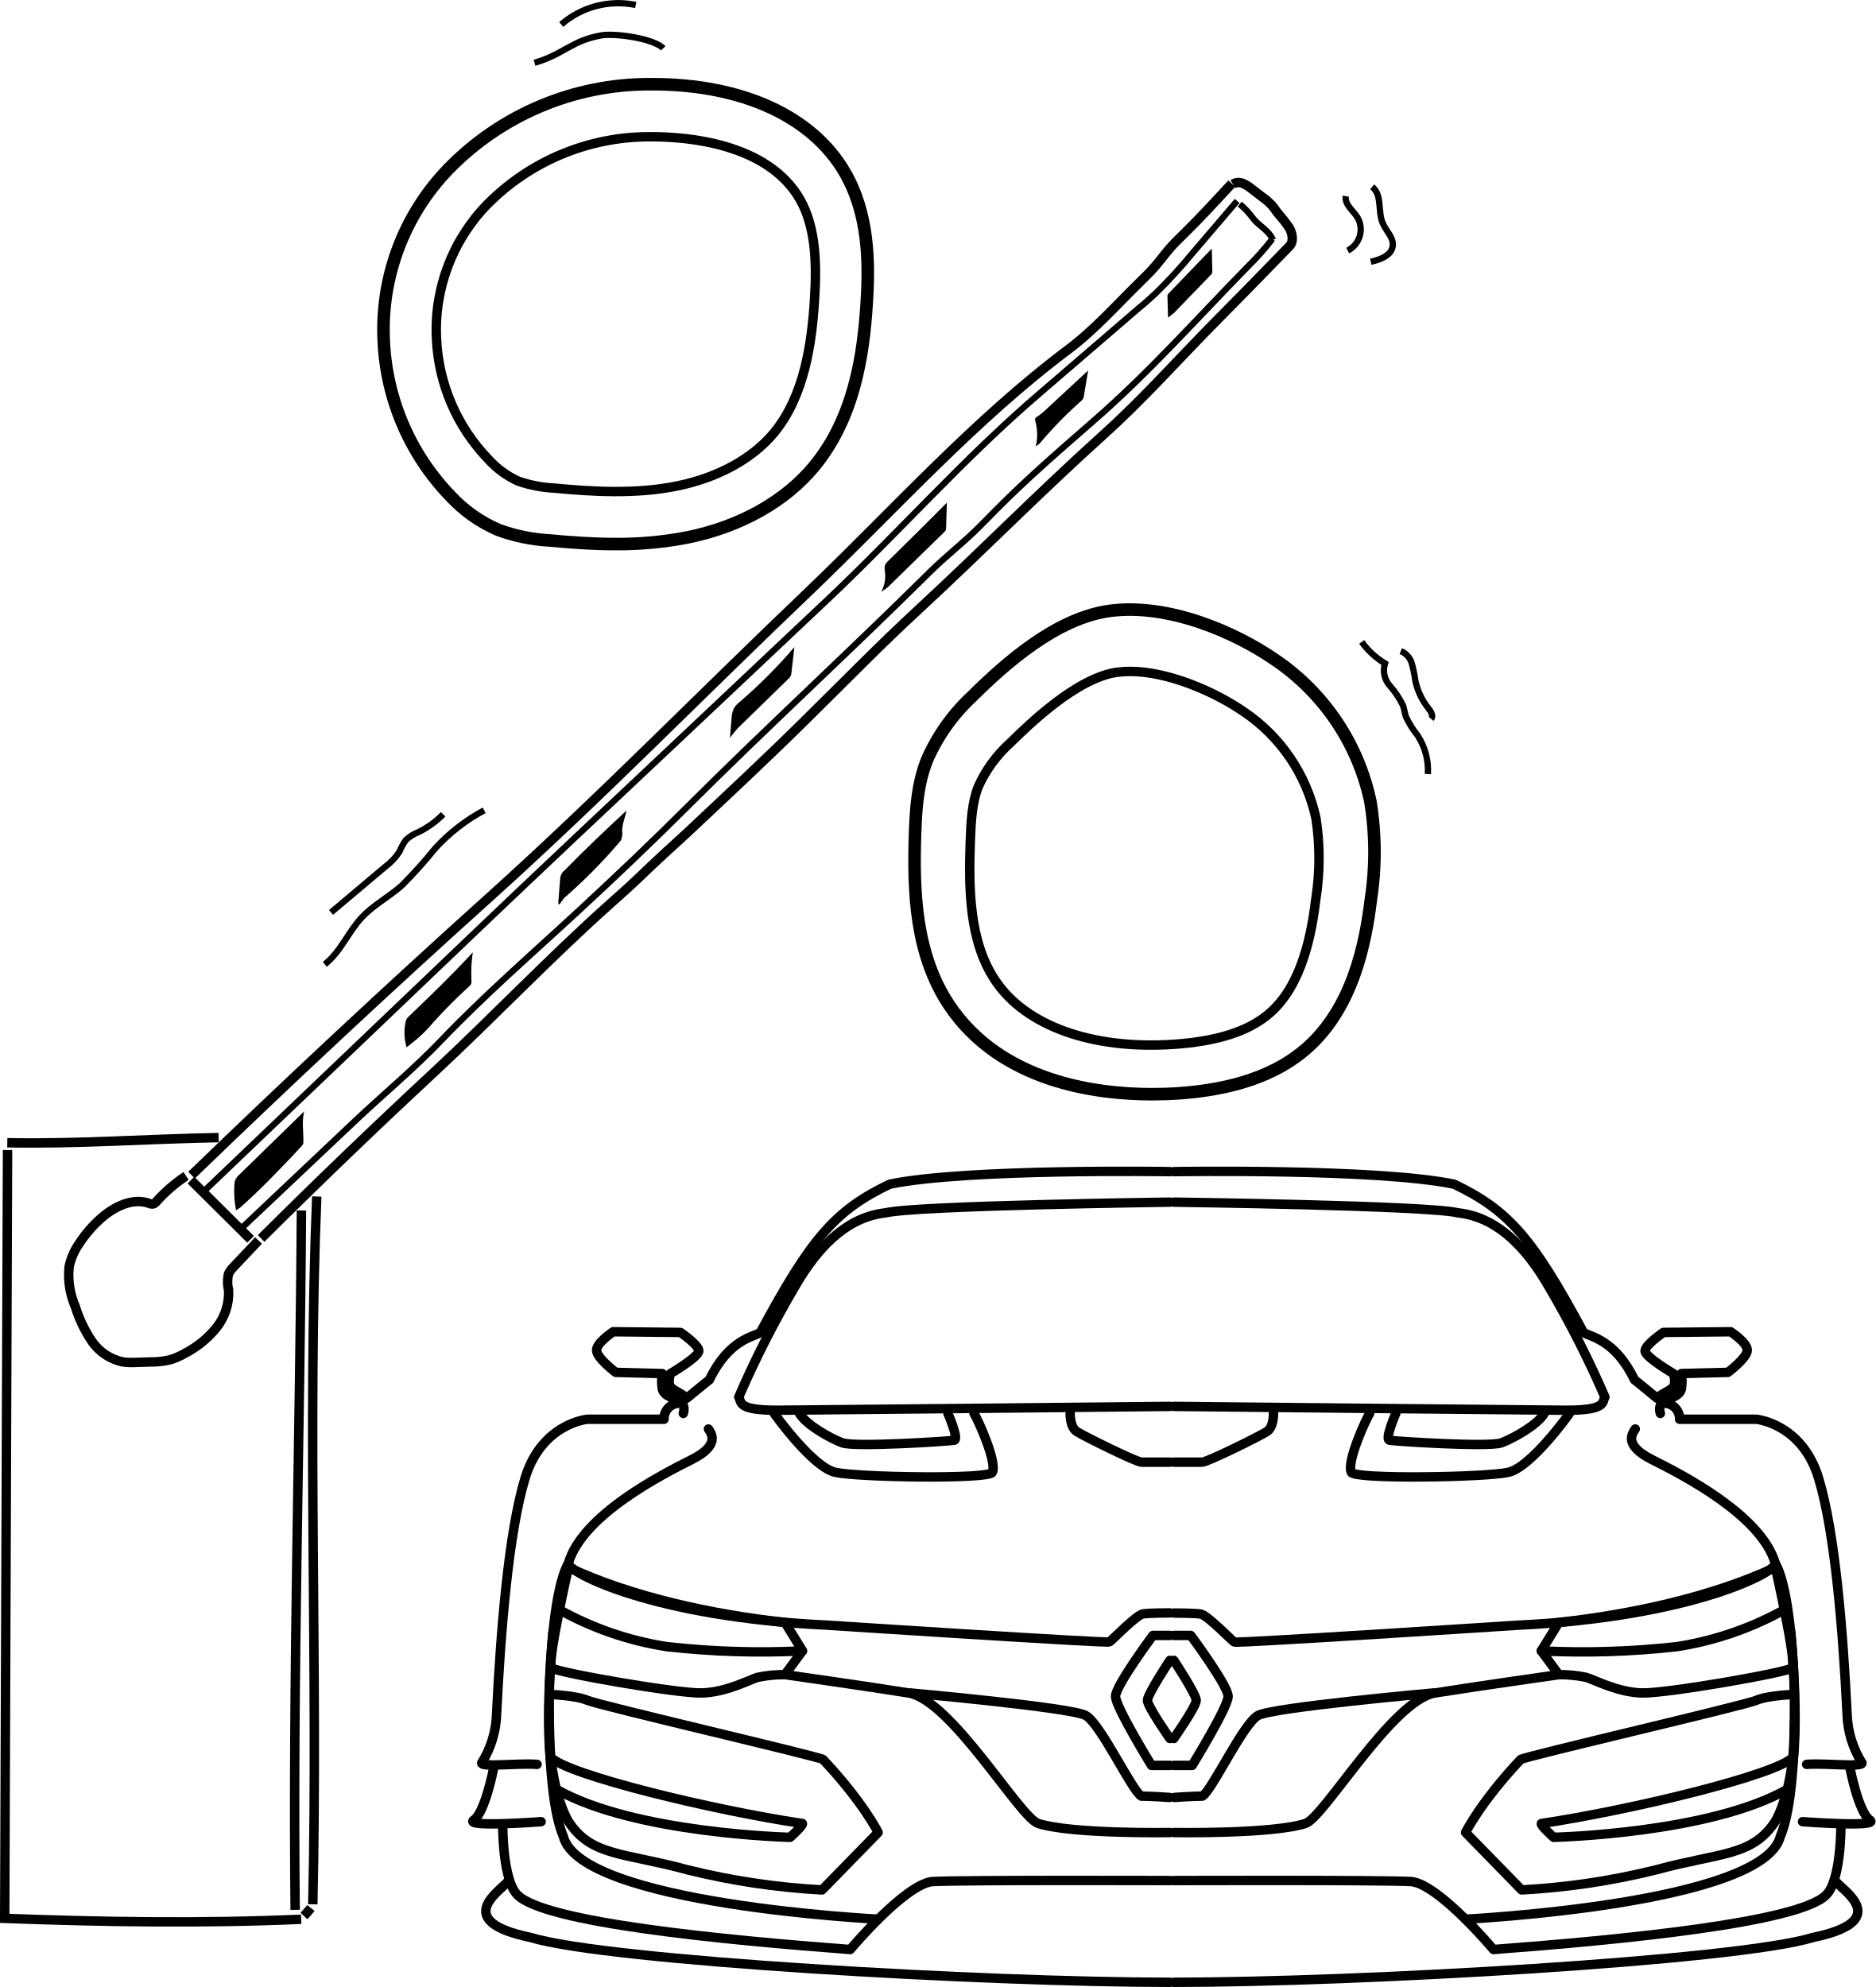
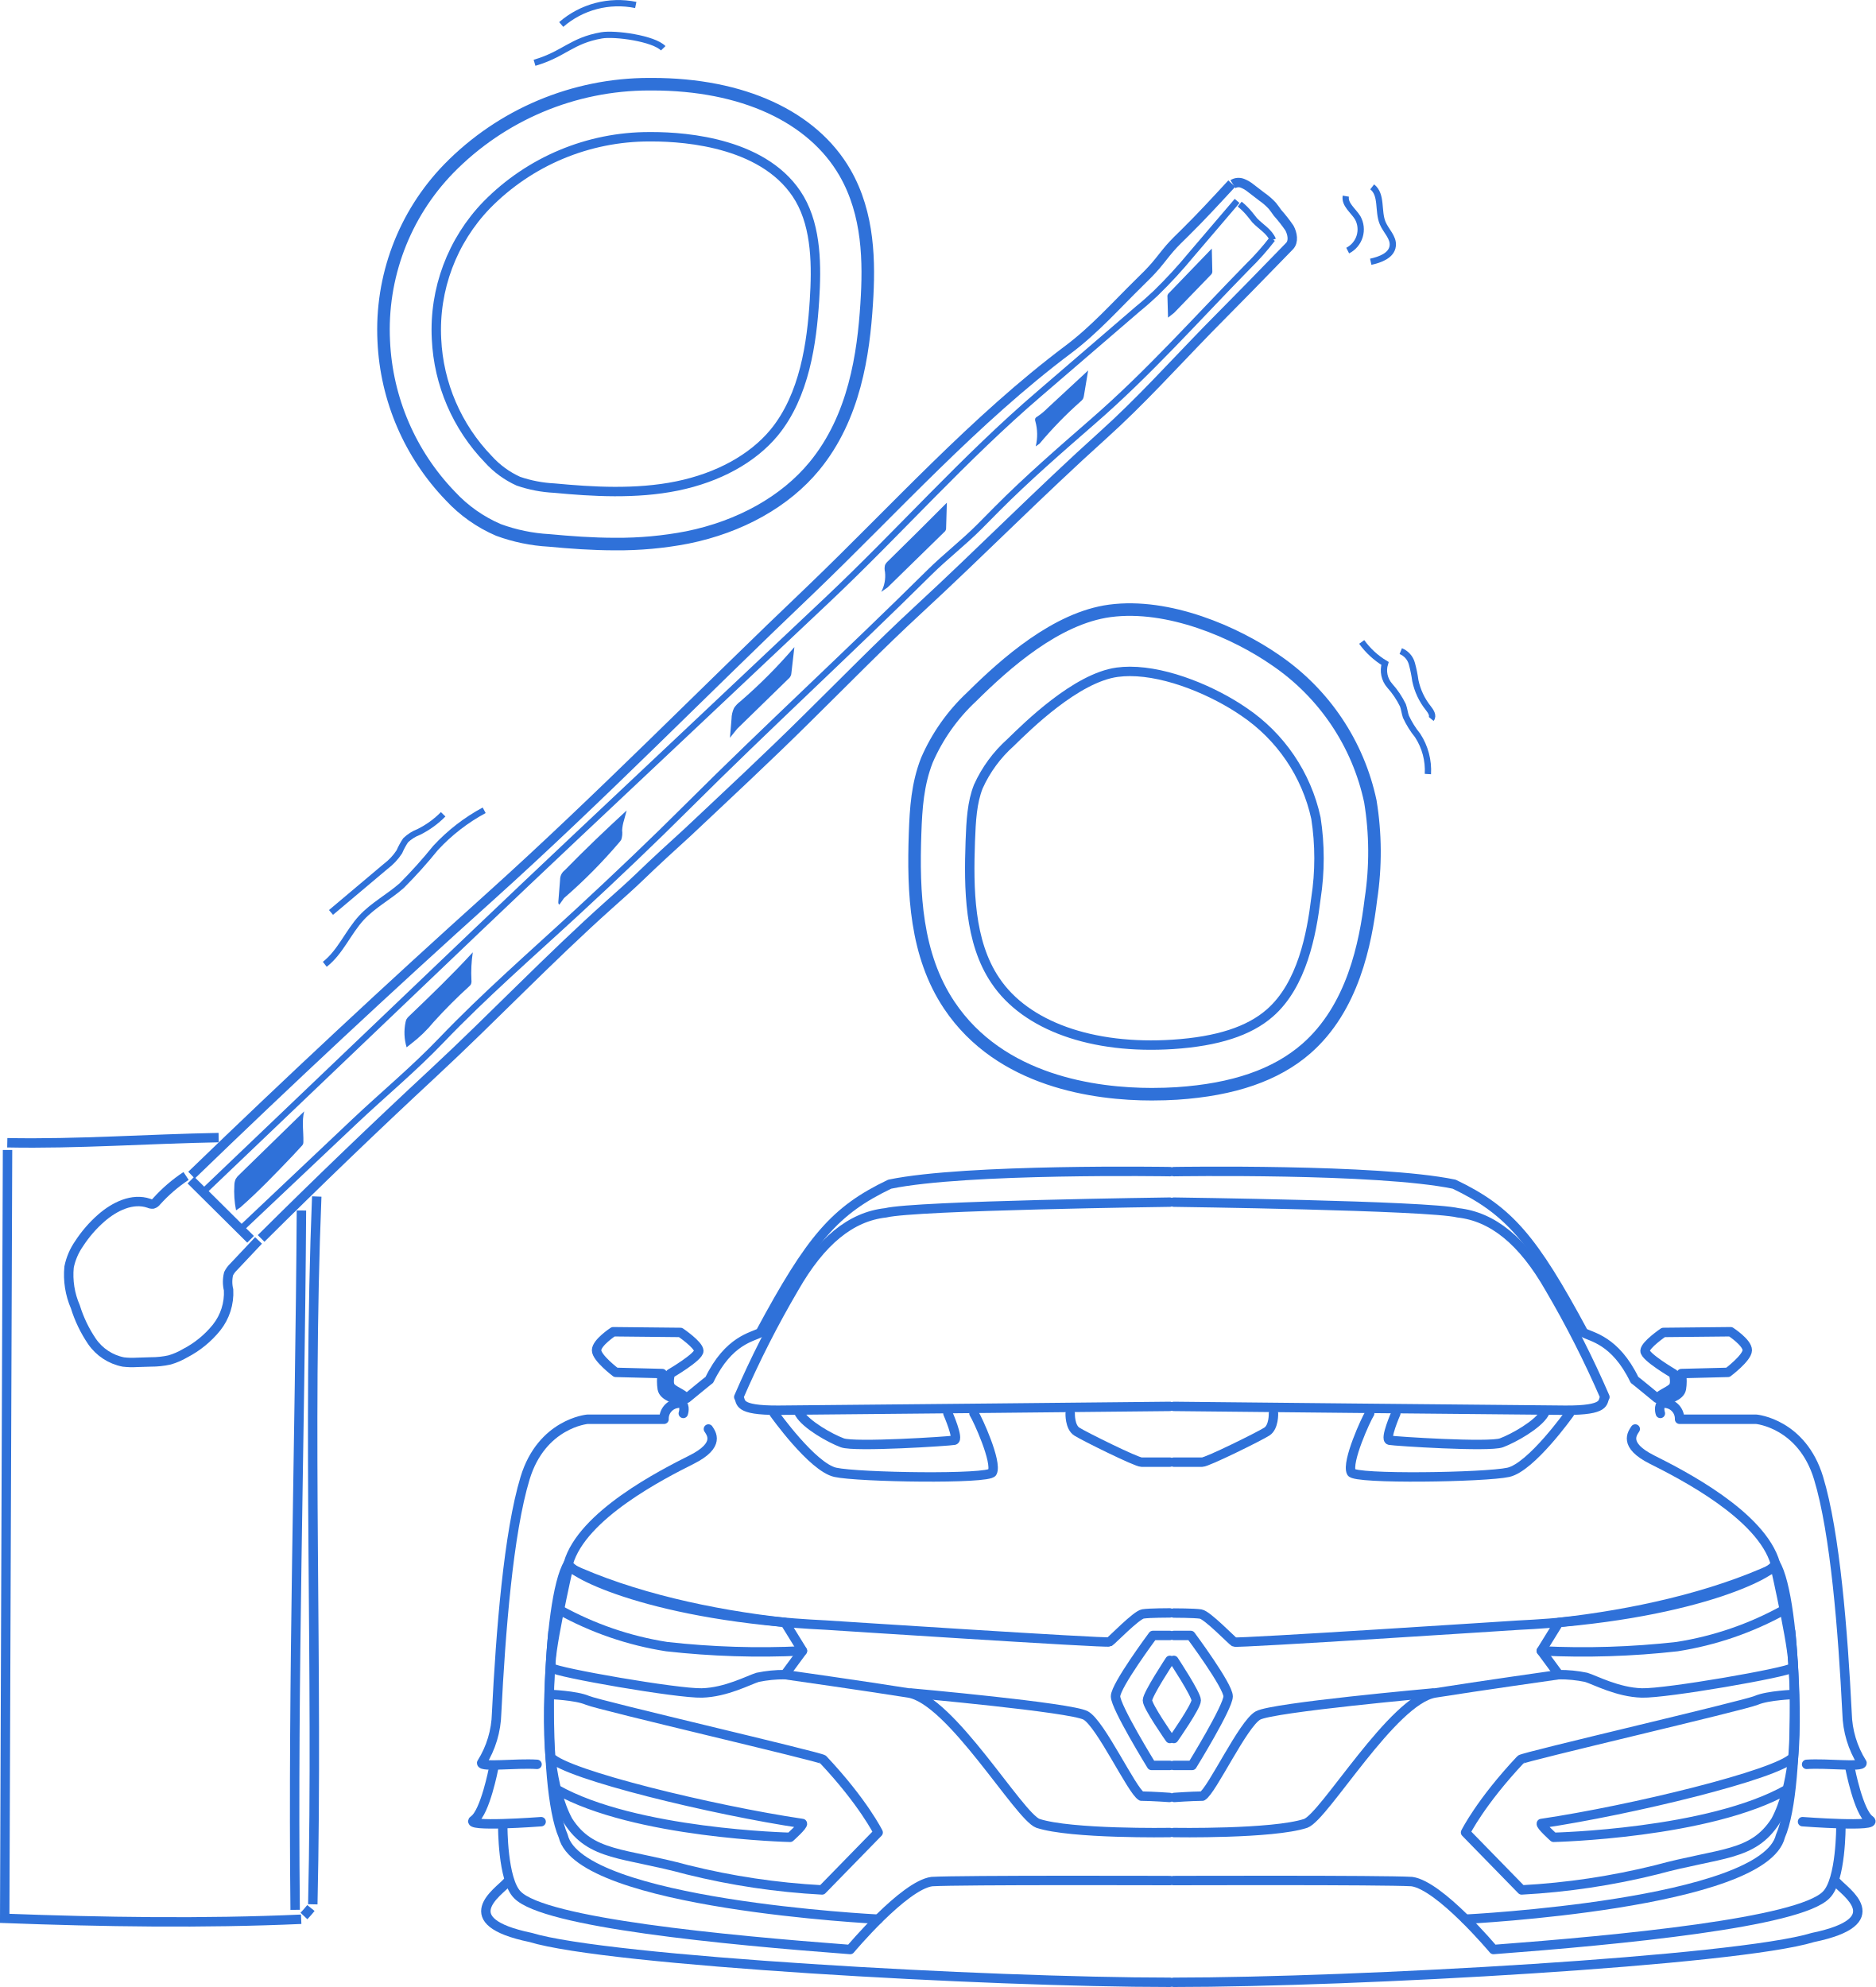
<svg xmlns="http://www.w3.org/2000/svg" viewBox="0 0 298.67 316.46">
  <defs>
-     <style>.cls-1,.cls-2,.cls-3,.cls-4{fill:none;stroke:#000;}.cls-1{stroke-linecap:round;stroke-linejoin:round;}.cls-1,.cls-2{stroke-width:1.5px;}.cls-2,.cls-3,.cls-4{stroke-miterlimit:10;}.cls-4{stroke-width:2px;}</style>
+     <style>.cls-1,.cls-2,.cls-3,.cls-4{fill:none;stroke:#2f71d9;}.cls-1{stroke-linecap:round;stroke-linejoin:round;}.cls-1,.cls-2{stroke-width:1.5px;}.cls-2,.cls-3,.cls-4{stroke-miterlimit:10;}.cls-4{stroke-width:2px;}</style>
  </defs>
  <g id="Слой_2" data-name="Слой 2">
    <g id="Слой_5" data-name="Слой 5">
      <path class="cls-1" d="M85.52,281c-3.3-.22-8.87.49-8.82-.22a15.55,15.55,0,0,0,2.38-7.9c.65-13,1.89-28.78,4.54-37.48s9.9-9.36,9.9-9.36h12.22a2.46,2.46,0,0,1,2.16-2.54" />
      <path class="cls-1" d="M78.6,281.64s-1.35,7-3.14,8.22,10.71.27,10.71.27" />
      <path class="cls-1" d="M80.06,290.78s-.05,8.65,2.33,11c4.27,4.44,32.89,7.19,53,8.71,0,0,8.55-10.22,13-10.82,4.71-.27,37.92-.16,37.92-.16" />
      <path class="cls-1" d="M186.29,191.46s-40.5.53-45.25,1.7c-5.52.61-10.3,4.46-14.6,12a158.59,158.59,0,0,0-8.8,17.34c.49.76-.41,2.14,6.33,2.1s62.32-.61,62.32-.61" />
      <path class="cls-1" d="M108.81,225.11s.41-1.16-.35-1.76-2.76-.89-3-2.16a7.78,7.78,0,0,1,0-2.43l-7.41-.19S95,216.27,95,215.05s2.65-2.95,2.65-2.95l10.71.11s2.87,1.95,2.92,2.92-4.54,3.65-4.54,3.65-.43,1.49.05,2.11,1.78,1,2.57,1.8c0,0,3.43-2.83,3.6-2.93,3.08-6.38,6.92-6.82,8.11-7.52,8.06-15,11.9-19.47,20.61-23.64,12.22-2.54,44.62-2,44.62-2" />
      <path class="cls-1" d="M150.95,225.11s1.8,4.11,1,4.27-15.87,1.14-17.82.41-5.76-2.87-6.82-4.68" />
      <path class="cls-1" d="M123.28,225.11s6.09,8.57,9.74,9.38,24.5,1.14,25,0c.81-1.62-2.36-8.54-2.92-9.38" />
      <path class="cls-1" d="M170.42,225.11s-.08,2.16,1.05,2.89,9.49,4.87,10.3,4.87h4.52" />
      <path class="cls-1" d="M112.81,227.59c.41.66,2,2.53-2.68,4.88S92.69,241.31,90.5,249c0,1.46,13.55,8.52,41.05,9.82,0,0,44.71,2.92,45.11,2.68s4.3-4.3,5.35-4.46,4.27-.16,4.27-.16" />
      <path class="cls-1" d="M186.22,286.27s-2.61-.19-4.47-.21c-1.51-.85-6.49-11.56-8.87-12.85s-27.8-3.57-27.8-3.57" />
      <path class="cls-1" d="M125,258.4l2.79,4.52L125,266.71a20.61,20.61,0,0,0-4.35.43c-1.41.43-5,2.38-8.87,2.49s-23.19-3.26-23.95-4,2.69-16,2.69-16C100.59,254.33,113.3,257.11,125,258.4Z" />
      <path class="cls-1" d="M186.29,291.86s-15.74.27-21-1.46c-3-1.08-13.85-19.69-20.61-20.77S125,266.71,125,266.71" />
      <path class="cls-1" d="M89.06,256.37a51.58,51.58,0,0,0,17.1,5.88,134.48,134.48,0,0,0,21.61.68" />
      <path class="cls-1" d="M139.84,305.66s-47.53-2.37-50.15-13.23c-3.52-8-2.68-37.72.81-43.41" />
      <path class="cls-1" d="M87.46,276s0,8.43,3,14c3.65,5.68,8.76,5,19,7.79A114,114,0,0,0,130.91,301l8.93-9.15s-2.36-4.8-8.77-11.62c-.32-.41-35.64-8.61-37.51-9.42s-6.13-.95-6.13-.95,0,7,.27,10c2.46,2.78,25.89,8.46,40.07,10.56.22.26-1.95,2.2-1.95,2.2s-24.74-.56-37.21-7.64c-2.44-6.45-.54-25.13-.54-25.13" />
      <path class="cls-1" d="M186.29,260.47h-2.7s-5.95,8-5.95,9.7,5.73,11,5.73,11h2.92" />
      <path class="cls-1" d="M186.29,276.88s-3.57-5.1-3.57-6.07,3.57-6.37,3.57-6.37" />
      <path class="cls-1" d="M80.73,299.81c-1.26,1.46-8.73,6.17,3.77,8.76,12.17,3.73,72.8,7.14,101.8,7.14" />
      <path class="cls-1" d="M287.69,281c3.3-.22,8.87.49,8.82-.22a15.55,15.55,0,0,1-2.38-7.9c-.65-13-1.89-28.78-4.54-37.48s-9.9-9.36-9.9-9.36H267.46a2.46,2.46,0,0,0-2.16-2.54" />
      <path class="cls-1" d="M294.61,281.64s1.35,7,3.14,8.22-10.71.27-10.71.27" />
      <path class="cls-1" d="M293.15,290.78s.05,8.65-2.33,11c-4.27,4.44-32.89,7.19-53,8.71,0,0-8.55-10.22-13-10.82-4.71-.27-37.92-.16-37.92-.16" />
      <path class="cls-1" d="M186.92,191.46s40.5.53,45.25,1.7c5.52.61,10.3,4.46,14.6,12a158.59,158.59,0,0,1,8.8,17.34c-.49.76.41,2.14-6.33,2.1s-62.32-.61-62.32-.61" />
      <path class="cls-1" d="M264.4,225.11s-.41-1.16.35-1.76,2.76-.89,3-2.16a7.78,7.78,0,0,0,0-2.43l7.41-.19s3.06-2.3,3.08-3.52-2.65-2.95-2.65-2.95l-10.71.11s-2.87,1.95-2.92,2.92,4.54,3.65,4.54,3.65.43,1.49-.05,2.11-1.78,1-2.57,1.8c0,0-3.43-2.83-3.6-2.93-3.08-6.38-6.92-6.82-8.11-7.52-8.06-15-11.9-19.47-20.61-23.64-12.22-2.54-44.62-2-44.62-2" />
      <path class="cls-1" d="M222.27,225.11s-1.8,4.11-1,4.27,15.87,1.14,17.82.41,5.76-2.87,6.82-4.68" />
      <path class="cls-1" d="M249.93,225.11s-6.09,8.57-9.74,9.38-24.5,1.14-25,0c-.81-1.62,2.36-8.54,2.92-9.38" />
      <path class="cls-1" d="M202.79,225.11s.08,2.16-1.05,2.89-9.49,4.87-10.3,4.87h-4.52" />
      <path class="cls-1" d="M260.4,227.59c-.41.66-2,2.53,2.68,4.88s17.44,8.84,19.63,16.55c0,1.46-13.55,8.52-41.05,9.82,0,0-44.71,2.92-45.11,2.68s-4.3-4.3-5.35-4.46-4.27-.16-4.27-.16" />
      <path class="cls-1" d="M187,286.27s2.61-.19,4.47-.21c1.51-.85,6.49-11.56,8.87-12.85s27.8-3.57,27.8-3.57" />
      <path class="cls-1" d="M248.23,258.4l-2.79,4.52,2.79,3.79a20.61,20.61,0,0,1,4.35.43c1.41.43,5,2.38,8.87,2.49s23.19-3.26,23.95-4-2.69-16-2.69-16C272.62,254.33,259.91,257.11,248.23,258.4Z" />
      <path class="cls-1" d="M186.92,291.86s15.74.27,21-1.46c3-1.08,13.85-19.69,20.61-20.77s19.72-2.92,19.72-2.92" />
      <path class="cls-1" d="M284.15,256.37a51.58,51.58,0,0,1-17.1,5.88,134.48,134.48,0,0,1-21.61.68" />
      <path class="cls-1" d="M233.37,305.66s47.53-2.37,50.15-13.23c3.52-8,2.68-37.72-.81-43.41" />
      <path class="cls-1" d="M285.75,276s0,8.43-3,14c-3.65,5.68-8.76,5-19,7.79A114,114,0,0,1,242.31,301l-8.93-9.15s2.36-4.8,8.77-11.62c.32-.41,35.64-8.61,37.51-9.42s6.13-.95,6.13-.95,0,7-.27,10c-2.46,2.78-25.89,8.46-40.07,10.56-.22.26,1.95,2.2,1.95,2.2s24.74-.56,37.21-7.64c2.44-6.45.54-25.13.54-25.13" />
      <path class="cls-1" d="M186.92,260.47h2.7s5.95,8,5.95,9.7-5.73,11-5.73,11h-2.92" />
      <path class="cls-1" d="M186.92,276.88s3.57-5.1,3.57-6.07-3.57-6.37-3.57-6.37" />
      <path class="cls-1" d="M292.48,299.81c1.26,1.46,8.73,6.17-3.77,8.76-12.17,3.73-72.8,7.14-101.8,7.14" />
      <path class="cls-2" d="M29.63,187.29a24.52,24.52,0,0,0-4.7,4.05,1.15,1.15,0,0,1-.58.42,1.27,1.27,0,0,1-.64-.12c-2.62-.9-5.48.52-7.57,2.34a19.68,19.68,0,0,0-3.55,4.1A10,10,0,0,0,11,201.79a12.79,12.79,0,0,0,1,6.34,20.78,20.78,0,0,0,2.64,5.5,7.91,7.91,0,0,0,5,3.29,11.92,11.92,0,0,0,2.15.06l2.22-.07a13.6,13.6,0,0,0,3-.32,10.77,10.77,0,0,0,2.47-1.07,15.73,15.73,0,0,0,5-4.08,8.87,8.87,0,0,0,1.92-6,5.43,5.43,0,0,1,0-2.58,3.93,3.93,0,0,1,.83-1.12l3.94-4.18" />
      <path class="cls-2" d="M30.4,187.95l9.5,9.43" />
      <path class="cls-2" d="M30.5,187.16q23.41-22.64,47.62-44.42C95.6,127,112,110.19,129,94,142.55,81,155.14,66.9,170.14,55.64c4.14-3.1,7.59-7,11.29-10.63.9-.88,1.8-1.76,2.61-2.71s1.47-1.86,2.25-2.76,1.59-1.66,2.41-2.47c2.57-2.53,5-5.18,7.45-7.83" />
      <path class="cls-2" d="M41.58,197.24q13.51-13.44,27.47-26.41c9.44-8.77,18.4-18.21,28-26.79,1.64-1.46,3.29-2.92,4.87-4.44,2.46-2.38,5-4.7,7.53-7,6.37-6,12.83-12,19-18.12,5.9-5.81,11.77-11.83,17.86-17.45,9.87-9.11,19.37-18.76,29.36-27.75,5.9-5.31,11.17-11.16,16.71-16.85L195,49.77l3.94-4,6.4-6.57c.72-.74.46-2,0-2.87a24.4,24.4,0,0,0-1.91-2.44c-.27-.37-.52-.75-.81-1.1a9.81,9.81,0,0,0-1.65-1.44L199.21,30a5,5,0,0,0-1.36-.81,1.71,1.71,0,0,0-1.52.14" />
      <path class="cls-3" d="M32.51,189.69,76,148.16c10.36-9.89,20.92-19.79,31.35-29.62l5.89-5.55L131.7,95.58c11.47-10.82,21.84-22.64,33.82-32.89,5.26-4.5,10.43-9,15.7-13.51,1-.81,1.91-1.62,2.82-2.48a76.62,76.62,0,0,0,5.67-6.16L197,32" />
      <path class="cls-3" d="M197.41,32.51A10.7,10.7,0,0,1,199,34.09c.27.32.52.66.8,1,1,1.05,2.36,1.78,2.9,3.11" />
      <path class="cls-3" d="M38.72,195.37l7.48-7.07,10.22-9.66c4.58-4.33,9.49-8.39,13.84-12.94,6.93-7.24,14.47-13.79,21.83-20.59,5.92-5.47,11.85-11.11,17.56-16.81,12.43-12.4,25.66-24.55,38.32-37.1,2.58-2.56,5.44-4.75,8-7.32.92-.92,1.83-1.86,2.76-2.79,4.88-4.91,10.12-9.45,15.34-14,8.82-7.66,16.45-16.27,24.62-24.62a42.08,42.08,0,0,0,3.92-4.41" />
-       <path d="M37.59,192.76a15.45,15.45,0,0,1-.27-4,2.48,2.48,0,0,1,.22-1,2.69,2.69,0,0,1,.53-.64L48.44,177c-.41,1.57-.09,3.23-.13,4.86a1,1,0,0,1-.05.35,1.09,1.09,0,0,1-.25.34L46.67,184c-2.72,2.85-5.44,5.7-8.4,8.3" />
-       <path d="M64.75,166.8a8.1,8.1,0,0,1-.17-4,1.77,1.77,0,0,1,.15-.47,2,2,0,0,1,.41-.49c3.46-3.31,6.91-6.64,10.15-10.17a22,22,0,0,0-.22,4.41,1.38,1.38,0,0,1-.07.67,1.34,1.34,0,0,1-.33.38q-2.93,2.67-5.6,5.62a21.54,21.54,0,0,1-3.61,3.49" />
-       <path d="M89.09,144.06c-.17,0-.19-.26-.18-.43l.28-3.53a1.88,1.88,0,0,1,.74-1.5c3.19-3.27,6.5-6.43,9.86-9.52l-.42,1.55a6.65,6.65,0,0,0-.3,1.61,3.41,3.41,0,0,1-.13,1.47,2.21,2.21,0,0,1-.32.44,82,82,0,0,1-8.81,8.89" />
-       <path d="M116.24,117.5l.25-3a4.16,4.16,0,0,1,.4-1.74,4.26,4.26,0,0,1,1-1.05,80.84,80.84,0,0,0,8.61-8.65l-.47,4.07a1.29,1.29,0,0,1-.5,1l-8.15,7.95" />
-       <path d="M140.33,94.27a5.45,5.45,0,0,0,.6-3.17,2.33,2.33,0,0,1,0-1.1,1.91,1.91,0,0,1,.49-.64q4.71-4.62,9.36-9.3l-.12,4a.77.77,0,0,1-.31.69l-9,8.8" />
-       <path d="M164.93,71.09a7.88,7.88,0,0,0-.06-4,.67.67,0,0,1,0-.47.69.69,0,0,1,.29-.26A10.11,10.11,0,0,0,166.81,65l6.47-6-.67,4a1.61,1.61,0,0,1-.15.52,1.63,1.63,0,0,1-.37.41,63.15,63.15,0,0,0-6.55,6.73" />
-       <path d="M186,50.59l-.09-3.28a.66.66,0,0,1,.23-.63l6.83-7.09.08,3.52a.76.76,0,0,1-.28.71l-5.8,6" />
+       <path fill="#2f71d9" d="M37.59,192.76a15.45,15.45,0,0,1-.27-4,2.48,2.48,0,0,1,.22-1,2.69,2.69,0,0,1,.53-.64L48.44,177c-.41,1.57-.09,3.23-.13,4.86a1,1,0,0,1-.05.35,1.09,1.09,0,0,1-.25.34L46.67,184c-2.72,2.85-5.44,5.7-8.4,8.3" />
+       <path fill="#2f71d9" d="M64.75,166.8a8.1,8.1,0,0,1-.17-4,1.77,1.77,0,0,1,.15-.47,2,2,0,0,1,.41-.49c3.46-3.31,6.91-6.64,10.15-10.17a22,22,0,0,0-.22,4.41,1.38,1.38,0,0,1-.07.67,1.34,1.34,0,0,1-.33.38q-2.93,2.67-5.6,5.62a21.54,21.54,0,0,1-3.61,3.49" />
+       <path fill="#2f71d9" d="M89.09,144.06c-.17,0-.19-.26-.18-.43l.28-3.53a1.88,1.88,0,0,1,.74-1.5c3.19-3.27,6.5-6.43,9.86-9.52l-.42,1.55a6.65,6.65,0,0,0-.3,1.61,3.41,3.41,0,0,1-.13,1.47,2.21,2.21,0,0,1-.32.44,82,82,0,0,1-8.81,8.89" />
+       <path fill="#2f71d9" d="M116.24,117.5l.25-3a4.16,4.16,0,0,1,.4-1.74,4.26,4.26,0,0,1,1-1.05,80.84,80.84,0,0,0,8.61-8.65l-.47,4.07a1.29,1.29,0,0,1-.5,1l-8.15,7.95" />
+       <path fill="#2f71d9" d="M140.33,94.27a5.45,5.45,0,0,0,.6-3.17,2.33,2.33,0,0,1,0-1.1,1.91,1.91,0,0,1,.49-.64q4.71-4.62,9.36-9.3l-.12,4a.77.77,0,0,1-.31.69l-9,8.8" />
+       <path fill="#2f71d9" d="M164.93,71.09a7.88,7.88,0,0,0-.06-4,.67.67,0,0,1,0-.47.69.69,0,0,1,.29-.26A10.11,10.11,0,0,0,166.81,65l6.47-6-.67,4a1.61,1.61,0,0,1-.15.52,1.63,1.63,0,0,1-.37.41,63.15,63.15,0,0,0-6.55,6.73" />
+       <path fill="#2f71d9" d="M186,50.59l-.09-3.28a.66.66,0,0,1,.23-.63l6.83-7.09.08,3.52a.76.76,0,0,1-.28.71l-5.8,6" />
      <path class="cls-2" d="M1.16,182c11.23.22,22.44-.62,33.66-.82" />
      <path class="cls-2" d="M1.2,183.15.93,256.32.75,305.53c15.57.58,31.63.84,47.21.14" />
      <path class="cls-2" d="M48,192.79c-.23,37.14-1.4,74.38-1,111.38" />
      <path class="cls-2" d="M50.44,190.56c-1.52,37.63.22,74.86-.63,112.73" />
      <path class="cls-2" d="M48.4,305.15q.58-.61,1.11-1.27" />
      <path class="cls-4" d="M98,86.65c-3.69,0-7.26-.27-10.54-.58a27.89,27.89,0,0,1-8.09-1.67A22.62,22.62,0,0,1,71.72,79,38,38,0,0,1,61.11,54.33h0A36.79,36.79,0,0,1,71.45,26.87a44.63,44.63,0,0,1,31.93-13.46h.48c14.36,0,25.53,5.13,30.7,14.1,3.8,6.6,3.88,14.25,3.45,20.86-.51,8-1.92,18.08-8.32,25.86-4.64,5.64-11.84,9.67-20.25,11.37A58,58,0,0,1,98,86.65Z" />
      <path class="cls-4" d="M183.43,174.27c-9,0-24.13-2-32.27-14.18-5.35-8-5.77-17.9-5.44-27.39.14-4,.39-7.81,1.88-11.62a30.26,30.26,0,0,1,7.13-10.1c5.37-5.33,13.5-12.55,22-13.69,9.35-1.25,20.05,3.44,26.38,7.84a36.33,36.33,0,0,1,15.11,22.51,49.85,49.85,0,0,1,.09,15.54c-.87,7.13-2.88,17.35-10.29,23.83-4.82,4.2-11.57,6.54-20.63,7.14C186.27,174.22,184.93,174.27,183.43,174.27Z" />
      <path class="cls-2" d="M103.8,21.78h-.36A36.22,36.22,0,0,0,77.51,32.64a28.6,28.6,0,0,0-8,21.35h0a29.55,29.55,0,0,0,8.25,19.15,14.56,14.56,0,0,0,4.79,3.5,20.78,20.78,0,0,0,5.74,1.1c6,.57,13,1,19.53-.34s12-4.33,15.45-8.49c4.88-5.93,6-14.38,6.43-21.08.34-5.36.34-11.48-2.35-16.15C122.19,22.81,109.44,21.78,103.8,21.78Z" />
      <path class="cls-2" d="M179.92,106.93a15.24,15.24,0,0,0-2,.13c-6.54.88-14.38,8.65-17,11.21h0a20.89,20.89,0,0,0-5.13,7c-1,2.52-1.16,5.44-1.28,8.73-.26,7.47-.2,16,4,22.18,4.82,7.21,15.4,11,28.3,10.15,7.07-.47,12.11-2.1,15.41-5,5.13-4.48,6.64-12.56,7.33-18.24a41.85,41.85,0,0,0,0-12.8,27.45,27.45,0,0,0-11.49-16.94C193.37,110.12,186,106.93,179.92,106.93Z" />
    </g>
    <g id="Слой_2-2" data-name="Слой 2">
      <path class="cls-3" d="M214.31,31.24c-.23,1.33,1.18,2.29,1.89,3.44a3.79,3.79,0,0,1-1.59,5.23" />
      <path class="cls-3" d="M218.51,29.76c1.62,1.26.87,3.88,1.67,5.77.52,1.25,1.77,2.3,1.6,3.64-.18,1.53-2,2.19-3.5,2.52" />
      <path class="cls-3" d="M216.84,102.24a12.57,12.57,0,0,0,3.71,3.42,3.7,3.7,0,0,0,.75,3.54,13.48,13.48,0,0,1,2.11,3.14c.21.59.27,1.21.47,1.8a14.23,14.23,0,0,0,1.87,3,10.17,10.17,0,0,1,1.63,6.14" />
      <path class="cls-3" d="M223.06,103.7a3,3,0,0,1,1.77,2,20.64,20.64,0,0,1,.55,2.69,10.46,10.46,0,0,0,2.07,4.4c.4.5.86,1.22.45,1.71" />
      <path class="cls-3" d="M51.72,153.58c2.5-1.95,3.71-5.11,5.86-7.43,1.86-2,4.34-3.3,6.39-5.1a77.47,77.47,0,0,0,5.39-6,29.71,29.71,0,0,1,7.74-6" />
      <path class="cls-3" d="M52.71,145.32,61.4,138a9.23,9.23,0,0,0,2.19-2.33,11.44,11.44,0,0,1,1-1.84,6.22,6.22,0,0,1,2.1-1.33,14.46,14.46,0,0,0,3.88-2.81" />
      <path class="cls-3" d="M85.12,10C89.82,8.63,91,6.46,95.79,5.63c2.14-.37,8.31.49,9.82,2.06" />
      <path class="cls-3" d="M89.37,3.9A13.86,13.86,0,0,1,101.24.79" />
    </g>
  </g>
</svg>
